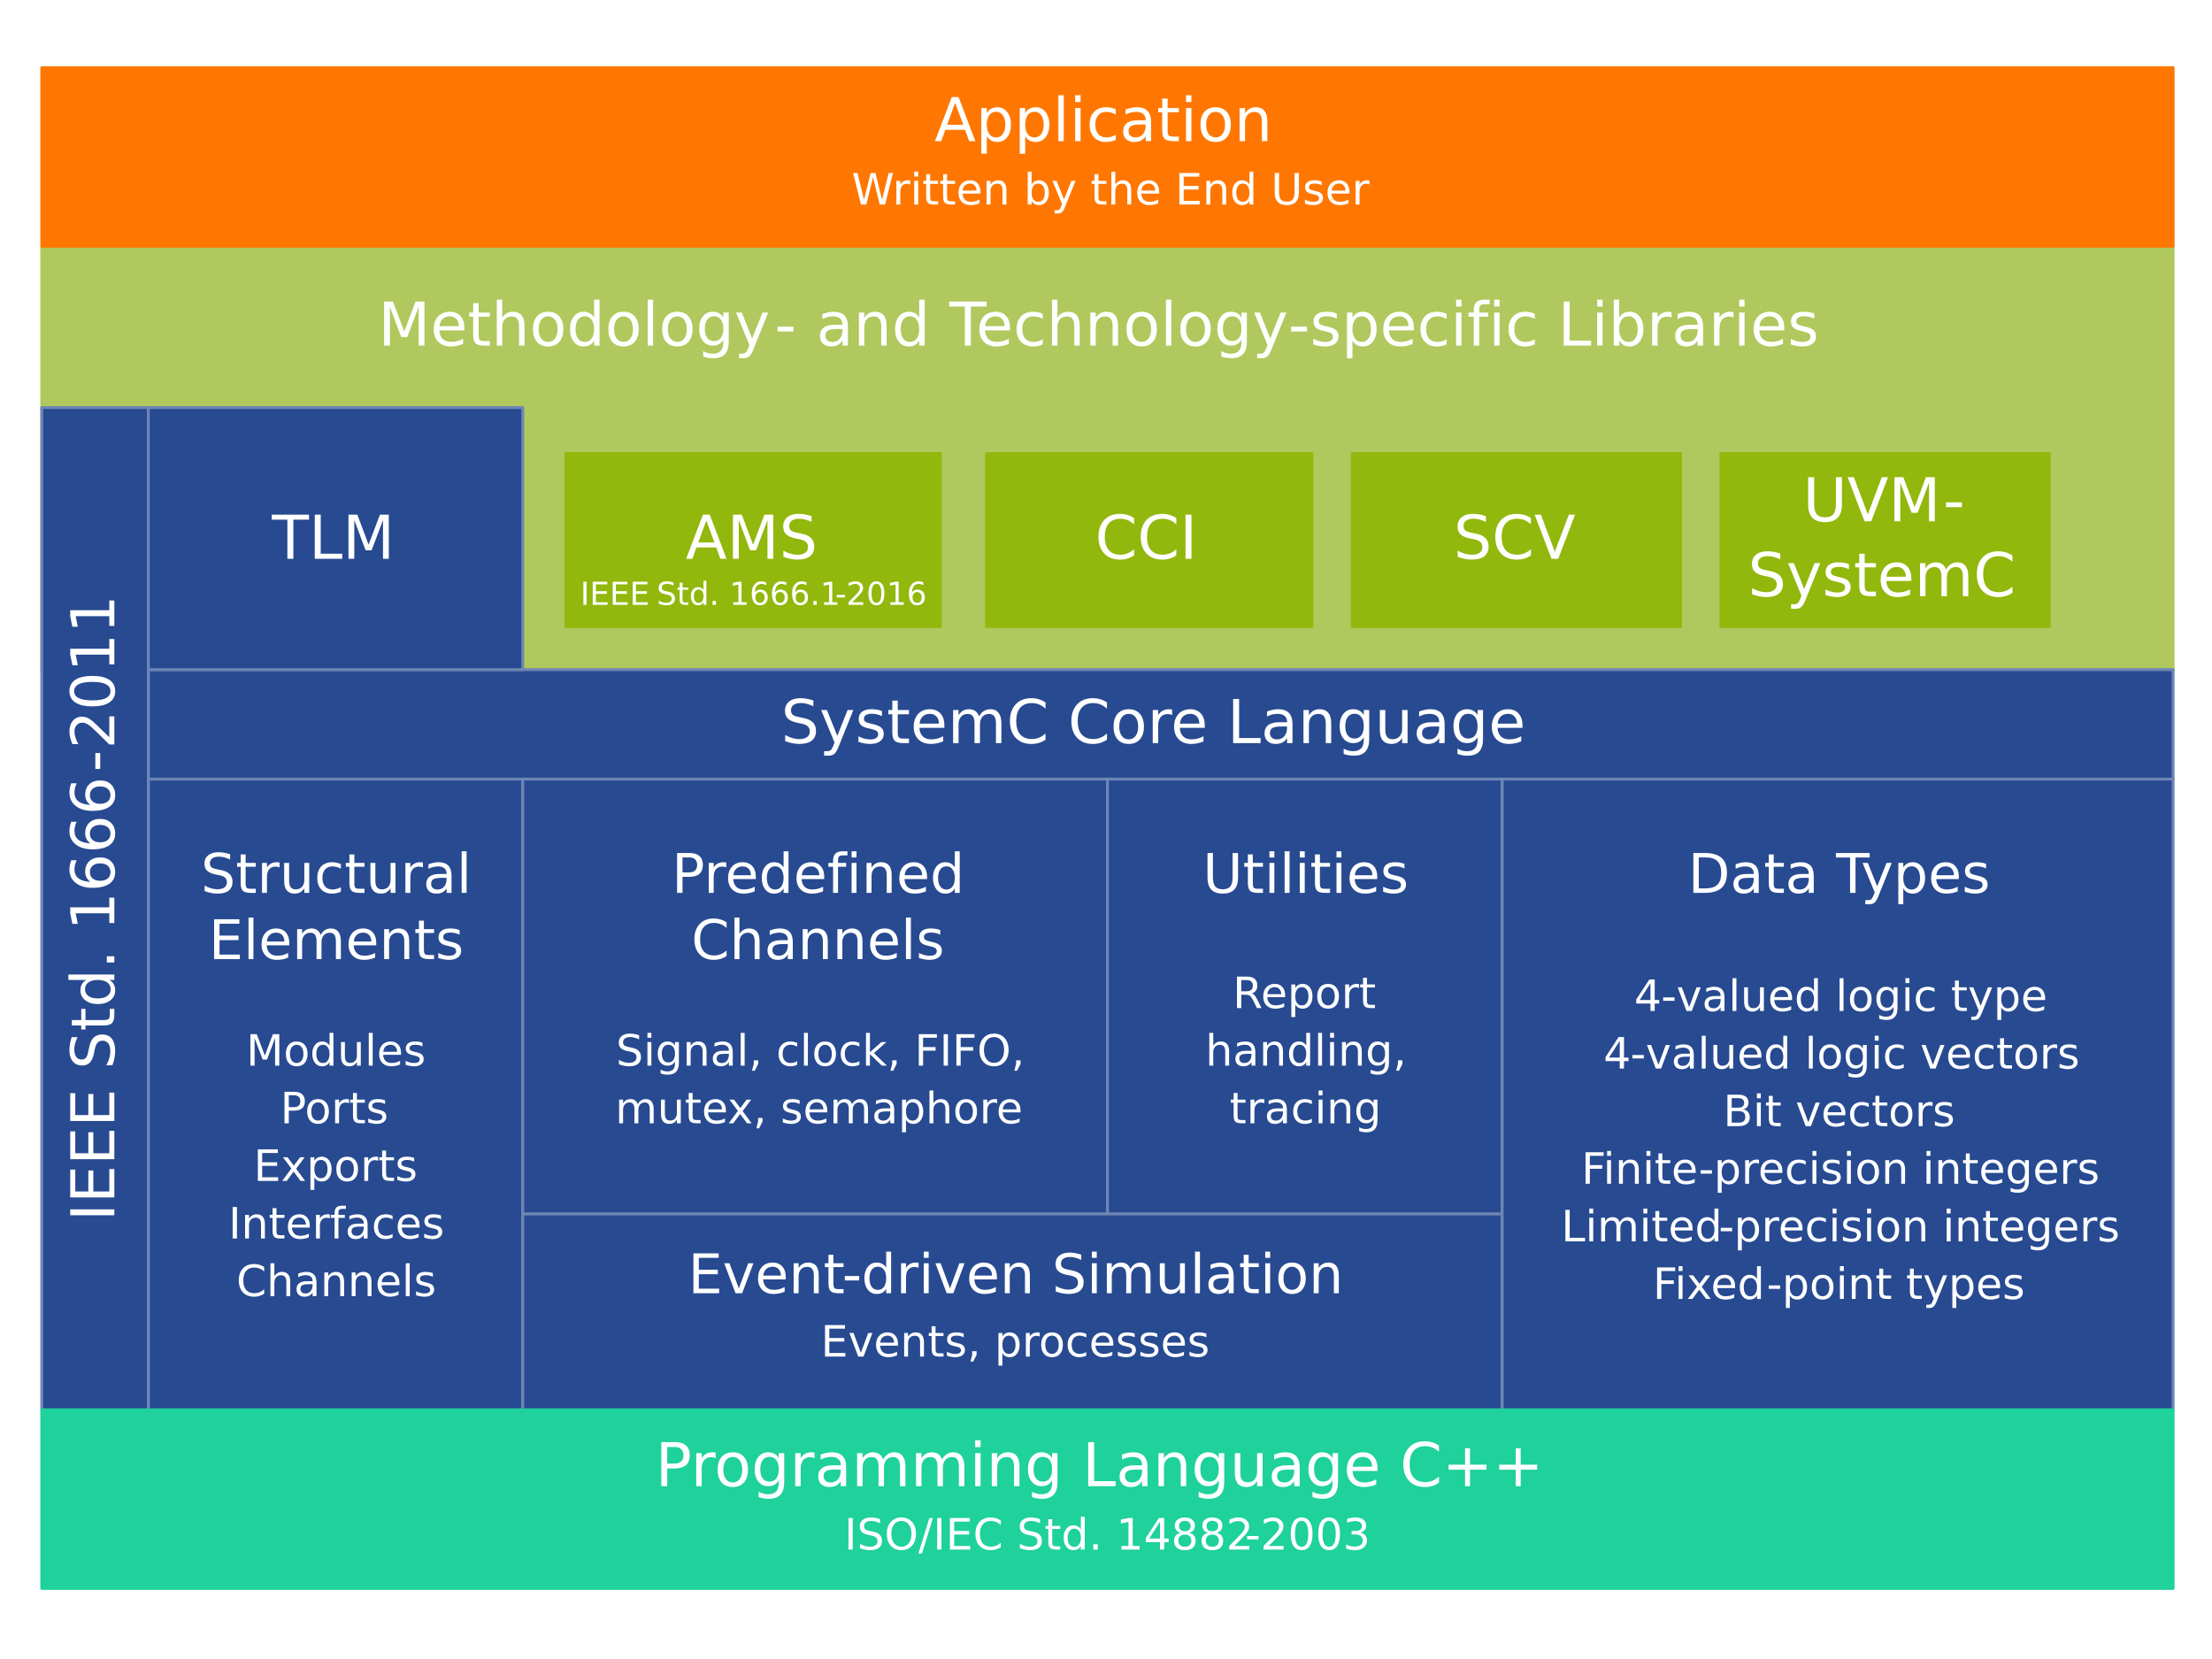
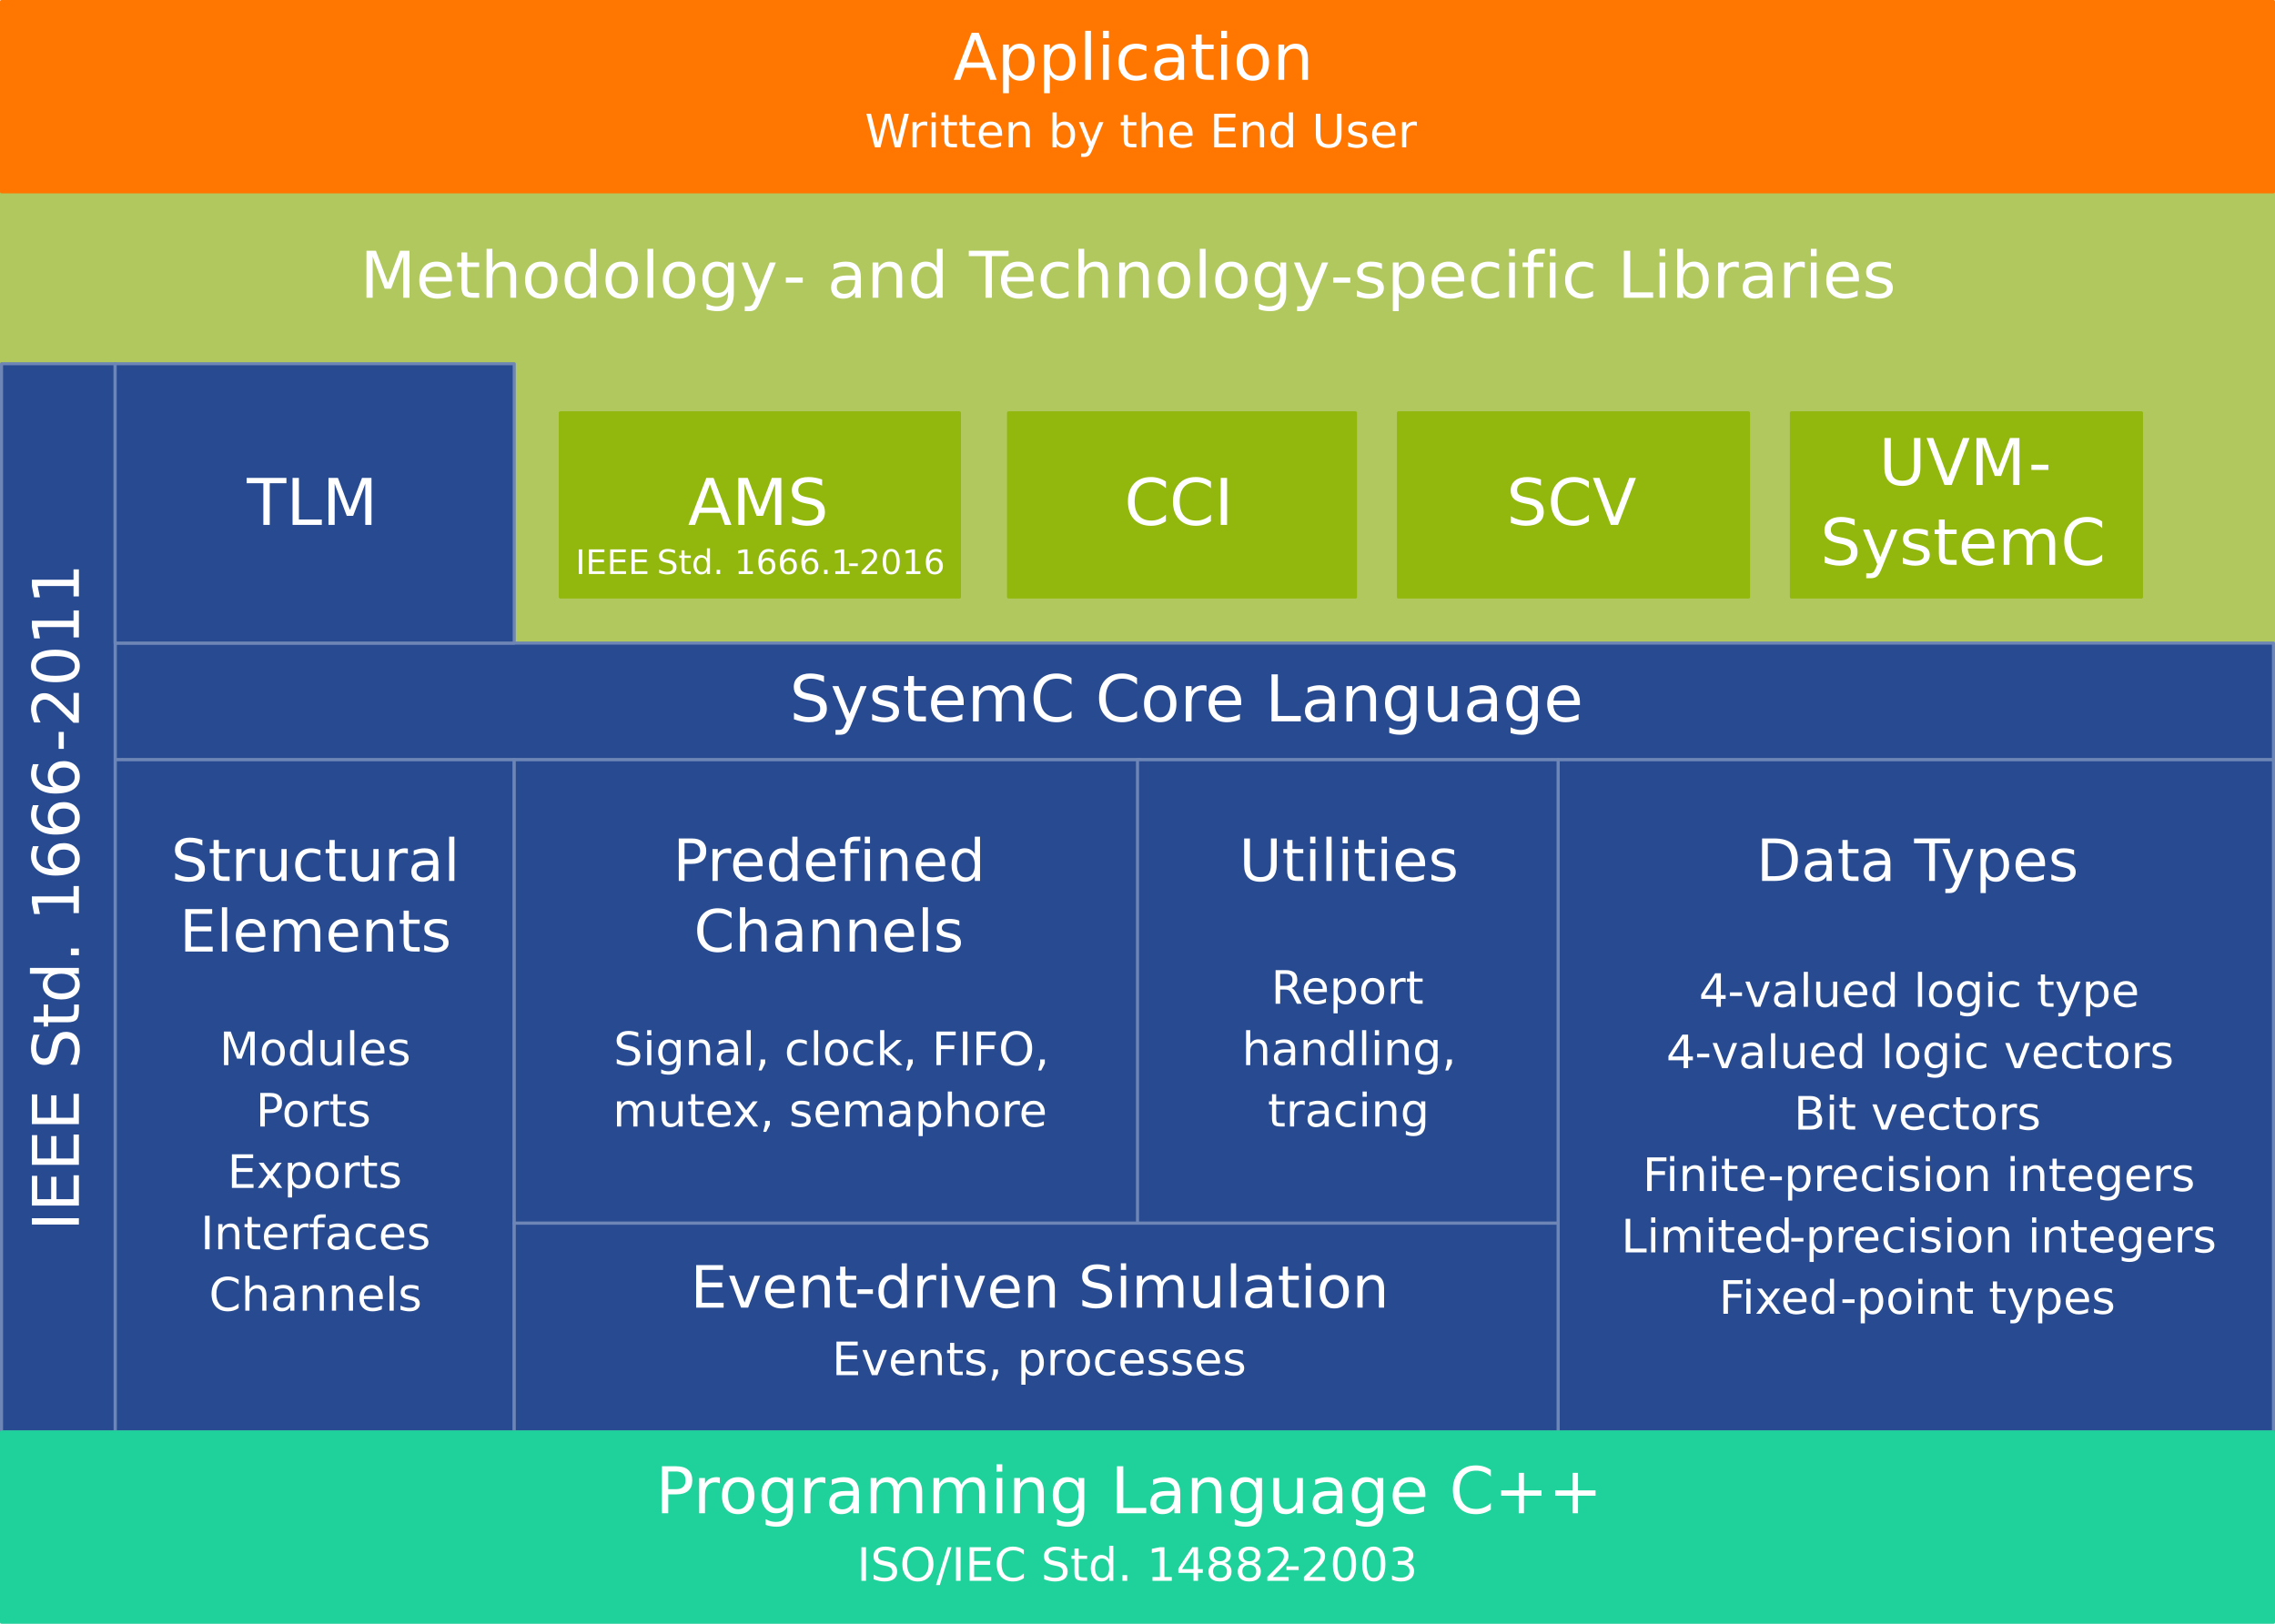
- <svg xmlns="http://www.w3.org/2000/svg" width="768" height="576" overflow="hidden">
-   <defs>
+ <svg xmlns="http://www.w3.org/2000/svg" width="741" height="529" overflow="hidden" version="1.1" id="svg161" style="overflow:hidden">
+   <defs id="defs5">
    <clipPath id="clip0">
-       <rect x="0" y="0" width="768" height="576" />
+       <rect x="0" y="0" width="768" height="576" id="rect2" />
    </clipPath>
  </defs>
-   <g clip-path="url(#clip0)">
-     <rect x="0" y="0" width="768" height="576" fill="#FFFFFF" />
-     <rect x="14.5" y="85.5" width="740" height="147" stroke="#B0C85D" stroke-linejoin="round" stroke-miterlimit="10" fill="#B0C85D" />
-     <text fill="#FFFFFF" font-family="DejaVu Sans,DejaVu Sans_MSFontService,sans-serif" font-weight="400" font-size="21" transform="translate(131.302 120)">Methodology<tspan font-size="21" x="137.627" y="0">-</tspan>
-       <tspan font-size="21" x="152.127" y="0">and Technology</tspan>-specific Libraries</text>
-     <rect x="51.5" y="232.5" width="703" height="38" stroke="#6E86B5" stroke-linejoin="round" stroke-miterlimit="10" fill="#274A91" />
-     <text fill="#FFFFFF" font-family="DejaVu Sans,DejaVu Sans_MSFontService,sans-serif" font-weight="400" font-size="21" transform="translate(271.156 258)">SystemC Core Language</text>
-     <rect x="51.5" y="270.5" width="130" height="219" stroke="#6E86B5" stroke-linejoin="round" stroke-miterlimit="10" fill="#274A91" />
-     <text fill="#FFFFFF" font-family="DejaVu Sans,DejaVu Sans_MSFontService,sans-serif" font-weight="400" font-size="19" transform="translate(69.7351 310)">Structural <tspan font-size="19" x="2.747" y="23">Elements</tspan>
-       <tspan font-size="15" x="15.747" y="60">Modules </tspan>
-       <tspan font-size="15" x="27.58" y="80">Ports </tspan>
-       <tspan font-size="15" x="18.333" y="100">Exports </tspan>
-       <tspan font-size="15" x="9.58" y="120">Interfaces </tspan>
-       <tspan font-size="15" x="12.333" y="140">Channels </tspan>
+   <g clip-path="url(#clip0)" id="g159" transform="translate(-14.0001,-23.0001)">
+     <rect x="14.5" y="85.5" width="740" height="147" stroke-miterlimit="10" id="rect9" style="fill:#b0c85d;stroke:#b0c85d;stroke-linejoin:round;stroke-miterlimit:10" />
+     <text font-weight="400" font-size="21" transform="translate(131.302,120)" id="text15" style="font-weight:400;font-size:21px;font-family:'DejaVu Sans', 'DejaVu Sans_MSFontService', sans-serif;fill:#ffffff">Methodology<tspan font-size="21" x="137.627" y="0" id="tspan11" style="font-size:21px">-</tspan>
+       <tspan font-size="21" x="152.127" y="0" id="tspan13" style="font-size:21px">and Technology</tspan>
+ -specific Libraries</text>
+     <rect x="51.5" y="232.5" width="703" height="38" stroke-miterlimit="10" id="rect17" style="fill:#274a91;stroke:#6e86b5;stroke-linejoin:round;stroke-miterlimit:10" />
+     <text font-weight="400" font-size="21" transform="translate(271.156,258)" id="text19" style="font-weight:400;font-size:21px;font-family:'DejaVu Sans', 'DejaVu Sans_MSFontService', sans-serif;fill:#ffffff">SystemC Core Language</text>
+     <rect x="51.5" y="270.5" width="130" height="219" stroke-miterlimit="10" id="rect21" style="fill:#274a91;stroke:#6e86b5;stroke-linejoin:round;stroke-miterlimit:10" />
+     <text font-weight="400" font-size="19" transform="translate(69.7351,310)" id="text35" style="font-weight:400;font-size:19px;font-family:'DejaVu Sans', 'DejaVu Sans_MSFontService', sans-serif;fill:#ffffff">Structural <tspan font-size="19" x="2.747" y="23" id="tspan23" style="font-size:19px">Elements</tspan>
+       <tspan font-size="15" x="15.747" y="60" id="tspan25" style="font-size:15px">Modules</tspan>
+       <tspan font-size="15" x="27.58" y="80" id="tspan27" style="font-size:15px">Ports</tspan>
+       <tspan font-size="15" x="18.333" y="100" id="tspan29" style="font-size:15px">Exports</tspan>
+       <tspan font-size="15" x="9.58" y="120" id="tspan31" style="font-size:15px">Interfaces</tspan>
+       <tspan font-size="15" x="12.333" y="140" id="tspan33" style="font-size:15px">Channels</tspan>
    </text>
-     <rect x="521.5" y="270.5" width="233" height="219" stroke="#6E86B5" stroke-linejoin="round" stroke-miterlimit="10" fill="#274A91" />
-     <text fill="#FFFFFF" font-family="DejaVu Sans,DejaVu Sans_MSFontService,sans-serif" font-weight="400" font-size="19" transform="translate(586.075 310)">Data Types<tspan font-size="15" x="-18.707" y="41">4</tspan>
-       <tspan font-size="15" x="-9.373" y="41">-</tspan>
-       <tspan font-size="15" x="-4.04" y="41">valued logic type</tspan>
-       <tspan font-size="15" x="-29.373" y="61">4</tspan>
-       <tspan font-size="15" x="-20.04" y="61">-</tspan>
-       <tspan font-size="15" x="-14.707" y="61">valued logic vectors</tspan>
-       <tspan font-size="15" x="12.213" y="81">Bit vectors</tspan>
-       <tspan font-size="15" x="-37.04" y="101">Finite</tspan>
-       <tspan font-size="15" x="3.627" y="101">-</tspan>
-       <tspan font-size="15" x="8.96" y="101">precision integers</tspan>
-       <tspan font-size="15" x="-44.04" y="121">Limited</tspan>
-       <tspan font-size="15" x="10.627" y="121">-</tspan>
-       <tspan font-size="15" x="15.96" y="121">precision integers</tspan>
-       <tspan font-size="15" x="-12.207" y="141">Fixed</tspan>
-       <tspan font-size="15" x="27.293" y="141">-</tspan>
-       <tspan font-size="15" x="32.627" y="141">point types</tspan>
+     <rect x="521.5" y="270.5" width="233" height="219" stroke-miterlimit="10" id="rect37" style="fill:#274a91;stroke:#6e86b5;stroke-linejoin:round;stroke-miterlimit:10" />
+     <text font-weight="400" font-size="19" transform="translate(586.075,310)" id="text71" style="font-weight:400;font-size:19px;font-family:'DejaVu Sans', 'DejaVu Sans_MSFontService', sans-serif;fill:#ffffff">Data Types<tspan font-size="15" x="-18.707" y="41" id="tspan39" style="font-size:15px">4</tspan>
+       <tspan font-size="15" x="-9.373" y="41" id="tspan41" style="font-size:15px">-</tspan>
+       <tspan font-size="15" x="-4.04" y="41" id="tspan43" style="font-size:15px">valued logic type</tspan>
+       <tspan font-size="15" x="-29.373" y="61" id="tspan45" style="font-size:15px">4</tspan>
+       <tspan font-size="15" x="-20.04" y="61" id="tspan47" style="font-size:15px">-</tspan>
+       <tspan font-size="15" x="-14.707" y="61" id="tspan49" style="font-size:15px">valued logic vectors</tspan>
+       <tspan font-size="15" x="12.213" y="81" id="tspan51" style="font-size:15px">Bit vectors</tspan>
+       <tspan font-size="15" x="-37.04" y="101" id="tspan53" style="font-size:15px">Finite</tspan>
+       <tspan font-size="15" x="3.627" y="101" id="tspan55" style="font-size:15px">-</tspan>
+       <tspan font-size="15" x="8.96" y="101" id="tspan57" style="font-size:15px">precision integers</tspan>
+       <tspan font-size="15" x="-44.04" y="121" id="tspan59" style="font-size:15px">Limited</tspan>
+       <tspan font-size="15" x="10.627" y="121" id="tspan61" style="font-size:15px">-</tspan>
+       <tspan font-size="15" x="15.96" y="121" id="tspan63" style="font-size:15px">precision integers</tspan>
+       <tspan font-size="15" x="-12.207" y="141" id="tspan65" style="font-size:15px">Fixed</tspan>
+       <tspan font-size="15" x="27.293" y="141" id="tspan67" style="font-size:15px">-</tspan>
+       <tspan font-size="15" x="32.627" y="141" id="tspan69" style="font-size:15px">point types</tspan>
    </text>
-     <rect x="181.5" y="270.5" width="204" height="151" stroke="#6E86B5" stroke-linejoin="round" stroke-miterlimit="10" fill="#274A91" />
-     <text fill="#FFFFFF" font-family="DejaVu Sans,DejaVu Sans_MSFontService,sans-serif" font-weight="400" font-size="19" transform="translate(233.226 310)">Predefined<tspan font-size="19" x="6.8" y="23">Channels</tspan>
-       <tspan font-size="15" x="-19.367" y="60">Signal, clock, FIFO, </tspan>
-       <tspan font-size="15" x="-19.62" y="80">mutex, semaphore </tspan>
+     <rect x="181.5" y="270.5" width="204" height="151" stroke-miterlimit="10" id="rect73" style="fill:#274a91;stroke:#6e86b5;stroke-linejoin:round;stroke-miterlimit:10" />
+     <text font-weight="400" font-size="19" transform="translate(233.226,310)" id="text81" style="font-weight:400;font-size:19px;font-family:'DejaVu Sans', 'DejaVu Sans_MSFontService', sans-serif;fill:#ffffff">Predefined<tspan font-size="19" x="6.8" y="23" id="tspan75" style="font-size:19px">Channels</tspan>
+       <tspan font-size="15" x="-19.367" y="60" id="tspan77" style="font-size:15px">Signal, clock, FIFO,</tspan>
+       <tspan font-size="15" x="-19.62" y="80" id="tspan79" style="font-size:15px">mutex, semaphore</tspan>
    </text>
-     <rect x="384.5" y="270.5" width="137" height="151" stroke="#6E86B5" stroke-linejoin="round" stroke-miterlimit="10" fill="#274A91" />
-     <text fill="#FFFFFF" font-family="DejaVu Sans,DejaVu Sans_MSFontService,sans-serif" font-weight="400" font-size="19" transform="translate(417.589 310)">Utilities<tspan font-size="15" x="10.42" y="40">Report </tspan>
-       <tspan font-size="15" x="0.92" y="60">handling,</tspan>
-       <tspan font-size="15" x="9.333" y="80">tracing</tspan>
+     <rect x="384.5" y="270.5" width="137" height="151" stroke-miterlimit="10" id="rect83" style="fill:#274a91;stroke:#6e86b5;stroke-linejoin:round;stroke-miterlimit:10" />
+     <text font-weight="400" font-size="19" transform="translate(417.589,310)" id="text91" style="font-weight:400;font-size:19px;font-family:'DejaVu Sans', 'DejaVu Sans_MSFontService', sans-serif;fill:#ffffff">Utilities<tspan font-size="15" x="10.42" y="40" id="tspan85" style="font-size:15px">Report</tspan>
+       <tspan font-size="15" x="0.92" y="60" id="tspan87" style="font-size:15px">handling,</tspan>
+       <tspan font-size="15" x="9.333" y="80" id="tspan89" style="font-size:15px">tracing</tspan>
    </text>
-     <rect x="181.5" y="421.5" width="340" height="68" stroke="#6E86B5" stroke-linejoin="round" stroke-miterlimit="10" fill="#274A91" />
-     <text fill="#FFFFFF" font-family="DejaVu Sans,DejaVu Sans_MSFontService,sans-serif" font-weight="400" font-size="19" transform="translate(238.895 449)">Event<tspan font-size="19" x="53.5" y="0">-</tspan>
-       <tspan font-size="19" x="60.167" y="0">driven Simulation</tspan>
-       <tspan font-size="15" x="46.087" y="22">Events, processes</tspan>
+     <rect x="181.5" y="421.5" width="340" height="68" stroke-miterlimit="10" id="rect93" style="fill:#274a91;stroke:#6e86b5;stroke-linejoin:round;stroke-miterlimit:10" />
+     <text font-weight="400" font-size="19" transform="translate(238.895,449)" id="text101" style="font-weight:400;font-size:19px;font-family:'DejaVu Sans', 'DejaVu Sans_MSFontService', sans-serif;fill:#ffffff">Event<tspan font-size="19" x="53.5" y="0" id="tspan95" style="font-size:19px">-</tspan>
+       <tspan font-size="19" x="60.167" y="0" id="tspan97" style="font-size:19px">driven Simulation</tspan>
+       <tspan font-size="15" x="46.087" y="22" id="tspan99" style="font-size:15px">Events, processes</tspan>
    </text>
-     <rect x="14.5" y="141.5" width="37" height="348" stroke="#6E86B5" stroke-linejoin="round" stroke-miterlimit="10" fill="#274A91" />
-     <text fill="#FFFFFF" font-family="DejaVu Sans,DejaVu Sans_MSFontService,sans-serif" font-weight="400" font-size="21" transform="matrix(-1.83697e-16 -1 1 -1.83697e-16 39.6969 424)">IEEE Std. 1666<tspan font-size="21" x="156" y="2.86567e-14">-</tspan>
-       <tspan font-size="21" x="164" y="3.01263e-14">2011</tspan>
+     <rect x="14.5" y="141.5" width="37" height="348" stroke-miterlimit="10" id="rect103" style="fill:#274a91;stroke:#6e86b5;stroke-linejoin:round;stroke-miterlimit:10" />
+     <text font-weight="400" font-size="21" transform="rotate(-90,231.8485,192.1515)" id="text109" style="font-weight:400;font-size:21px;font-family:'DejaVu Sans', 'DejaVu Sans_MSFontService', sans-serif;fill:#ffffff">IEEE Std. 1666<tspan font-size="21" x="156" y="2.86567e-014" id="tspan105" style="font-size:21px">-</tspan>
+       <tspan font-size="21" x="164" y="3.0126299e-014" id="tspan107" style="font-size:21px">2011</tspan>
    </text>
-     <rect x="51.5" y="141.5" width="130" height="91" stroke="#6E86B5" stroke-linejoin="round" stroke-miterlimit="10" fill="#274A91" />
-     <text fill="#FFFFFF" font-family="DejaVu Sans,DejaVu Sans_MSFontService,sans-serif" font-weight="400" font-size="21" transform="translate(94.4018 194)">TLM</text>
-     <rect x="196.5" y="157.5" width="130" height="60" stroke="#92B70D" stroke-linejoin="round" stroke-miterlimit="10" fill="#92B70D" />
-     <text fill="#FFFFFF" font-family="DejaVu Sans,DejaVu Sans_MSFontService,sans-serif" font-weight="400" font-size="21" transform="translate(238.053 194)">AMS<tspan font-size="11" x="-36.587" y="16">IEEE</tspan>
-       <tspan font-size="11" x="-10.087" y="16">Std. 1666.1</tspan>
-       <tspan font-size="11" x="51.913" y="16">-</tspan>
-       <tspan font-size="11" x="55.747" y="16">2016</tspan>
+     <rect x="51.5" y="141.5" width="130" height="91" stroke-miterlimit="10" id="rect111" style="fill:#274a91;stroke:#6e86b5;stroke-linejoin:round;stroke-miterlimit:10" />
+     <text font-weight="400" font-size="21" transform="translate(94.4018,194)" id="text113" style="font-weight:400;font-size:21px;font-family:'DejaVu Sans', 'DejaVu Sans_MSFontService', sans-serif;fill:#ffffff">TLM</text>
+     <rect x="196.5" y="157.5" width="130" height="60" stroke-miterlimit="10" id="rect115" style="fill:#92b70d;stroke:#92b70d;stroke-linejoin:round;stroke-miterlimit:10" />
+     <text font-weight="400" font-size="21" transform="translate(238.053,194)" id="text125" style="font-weight:400;font-size:21px;font-family:'DejaVu Sans', 'DejaVu Sans_MSFontService', sans-serif;fill:#ffffff">AMS<tspan font-size="11" x="-36.587" y="16" id="tspan117" style="font-size:11px">IEEE</tspan>
+       <tspan font-size="11" x="-10.087" y="16" id="tspan119" style="font-size:11px">Std. 1666.1</tspan>
+       <tspan font-size="11" x="51.913" y="16" id="tspan121" style="font-size:11px">-</tspan>
+       <tspan font-size="11" x="55.747" y="16" id="tspan123" style="font-size:11px">2016</tspan>
    </text>
-     <rect x="14.5" y="23.5" width="740" height="62" stroke="#FF7700" stroke-linejoin="round" stroke-miterlimit="10" fill="#FF7700" />
-     <text fill="#FFFFFF" font-family="DejaVu Sans,DejaVu Sans_MSFontService,sans-serif" font-weight="400" font-size="21" transform="translate(324.452 49)">Application<tspan font-size="15" x="-28.753" y="22">Written by the End User</tspan>
+     <rect x="14.5" y="23.5" width="740" height="62" stroke-miterlimit="10" id="rect127" style="fill:#ff7700;stroke:#ff7700;stroke-linejoin:round;stroke-miterlimit:10" />
+     <text font-weight="400" font-size="21" transform="translate(324.452,49)" id="text131" style="font-weight:400;font-size:21px;font-family:'DejaVu Sans', 'DejaVu Sans_MSFontService', sans-serif;fill:#ffffff">Application<tspan font-size="15" x="-28.753" y="22" id="tspan129" style="font-size:15px">Written by the End User</tspan>
    </text>
-     <rect x="342.5" y="157.5" width="113" height="60" stroke="#92B70D" stroke-linejoin="round" stroke-miterlimit="10" fill="#92B70D" />
-     <text fill="#FFFFFF" font-family="DejaVu Sans,DejaVu Sans_MSFontService,sans-serif" font-weight="400" font-size="21" transform="translate(380.217 194)">CCI</text>
-     <rect x="469.5" y="157.5" width="114" height="60" stroke="#92B70D" stroke-linejoin="round" stroke-miterlimit="10" fill="#92B70D" />
-     <text fill="#FFFFFF" font-family="DejaVu Sans,DejaVu Sans_MSFontService,sans-serif" font-weight="400" font-size="21" transform="translate(504.669 194)">SCV</text>
-     <rect x="597.5" y="157.5" width="114" height="60" stroke="#92B70D" stroke-linejoin="round" stroke-miterlimit="10" fill="#92B70D" />
-     <text fill="#FFFFFF" font-family="DejaVu Sans,DejaVu Sans_MSFontService,sans-serif" font-weight="400" font-size="21" transform="translate(625.957 181)">UVM<tspan font-size="21" x="48.667" y="0">-</tspan>
-       <tspan font-size="21" x="-19.087" y="26">SystemC</tspan>
+     <rect x="342.5" y="157.5" width="113" height="60" stroke-miterlimit="10" id="rect133" style="fill:#92b70d;stroke:#92b70d;stroke-linejoin:round;stroke-miterlimit:10" />
+     <text font-weight="400" font-size="21" transform="translate(380.217,194)" id="text135" style="font-weight:400;font-size:21px;font-family:'DejaVu Sans', 'DejaVu Sans_MSFontService', sans-serif;fill:#ffffff">CCI</text>
+     <rect x="469.5" y="157.5" width="114" height="60" stroke-miterlimit="10" id="rect137" style="fill:#92b70d;stroke:#92b70d;stroke-linejoin:round;stroke-miterlimit:10" />
+     <text font-weight="400" font-size="21" transform="translate(504.669,194)" id="text139" style="font-weight:400;font-size:21px;font-family:'DejaVu Sans', 'DejaVu Sans_MSFontService', sans-serif;fill:#ffffff">SCV</text>
+     <rect x="597.5" y="157.5" width="114" height="60" stroke-miterlimit="10" id="rect141" style="fill:#92b70d;stroke:#92b70d;stroke-linejoin:round;stroke-miterlimit:10" />
+     <text font-weight="400" font-size="21" transform="translate(625.957,181)" id="text147" style="font-weight:400;font-size:21px;font-family:'DejaVu Sans', 'DejaVu Sans_MSFontService', sans-serif;fill:#ffffff">UVM<tspan font-size="21" x="48.667" y="0" id="tspan143" style="font-size:21px">-</tspan>
+       <tspan font-size="21" x="-19.087" y="26" id="tspan145" style="font-size:21px">SystemC</tspan>
    </text>
-     <rect x="14.5" y="489.5" width="740" height="62" stroke="#1FD19A" stroke-linejoin="round" stroke-miterlimit="10" fill="#1FD19A" />
-     <text fill="#FFFFFF" font-family="DejaVu Sans,DejaVu Sans_MSFontService,sans-serif" font-weight="400" font-size="21" transform="translate(227.535 516)">Programming Language C++<tspan font-size="15" x="65.58" y="22">ISO/IEC Std. 14882</tspan>
-       <tspan font-size="15" x="204.747" y="22">-</tspan>
-       <tspan font-size="15" x="210.08" y="22">2003</tspan>
+     <rect x="14.5" y="489.5" width="740" height="62" stroke-miterlimit="10" id="rect149" style="fill:#1fd19a;stroke:#1fd19a;stroke-linejoin:round;stroke-miterlimit:10" />
+     <text font-weight="400" font-size="21" transform="translate(227.535,516)" id="text157" style="font-weight:400;font-size:21px;font-family:'DejaVu Sans', 'DejaVu Sans_MSFontService', sans-serif;fill:#ffffff">Programming Language C++<tspan font-size="15" x="65.58" y="22" id="tspan151" style="font-size:15px">ISO/IEC Std. 14882</tspan>
+       <tspan font-size="15" x="204.747" y="22" id="tspan153" style="font-size:15px">-</tspan>
+       <tspan font-size="15" x="210.08" y="22" id="tspan155" style="font-size:15px">2003</tspan>
    </text>
  </g>
</svg>
